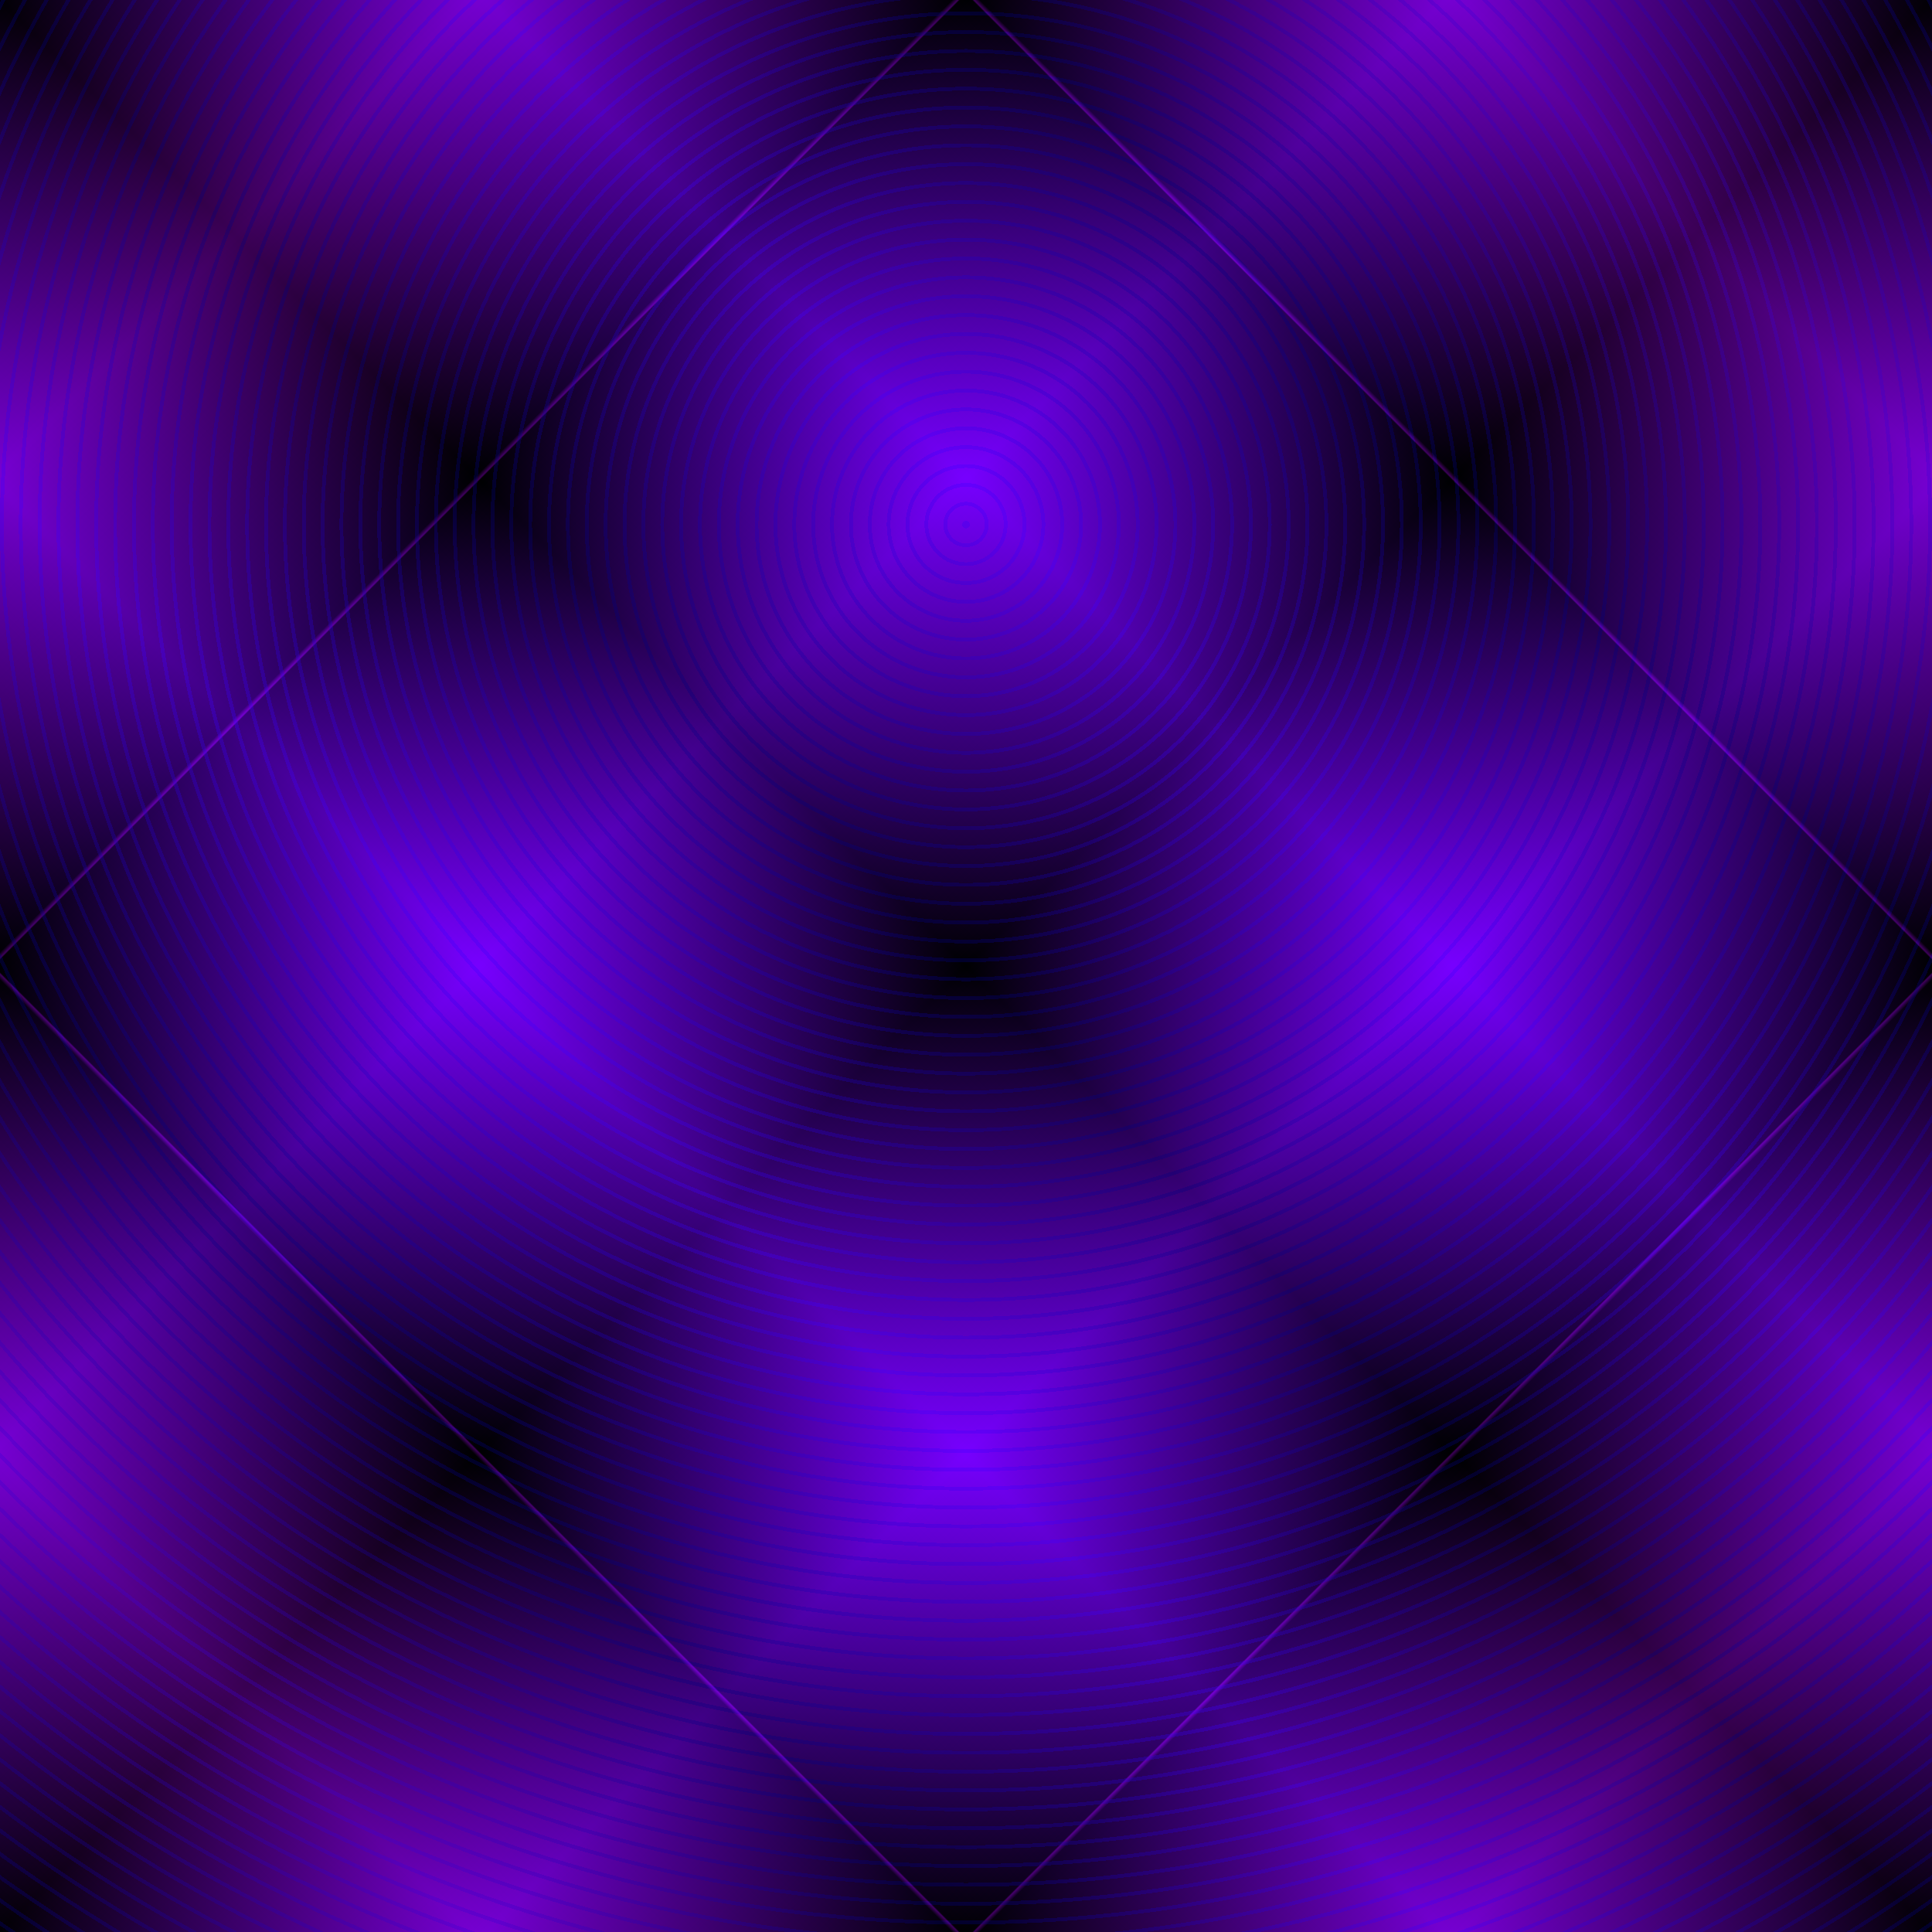
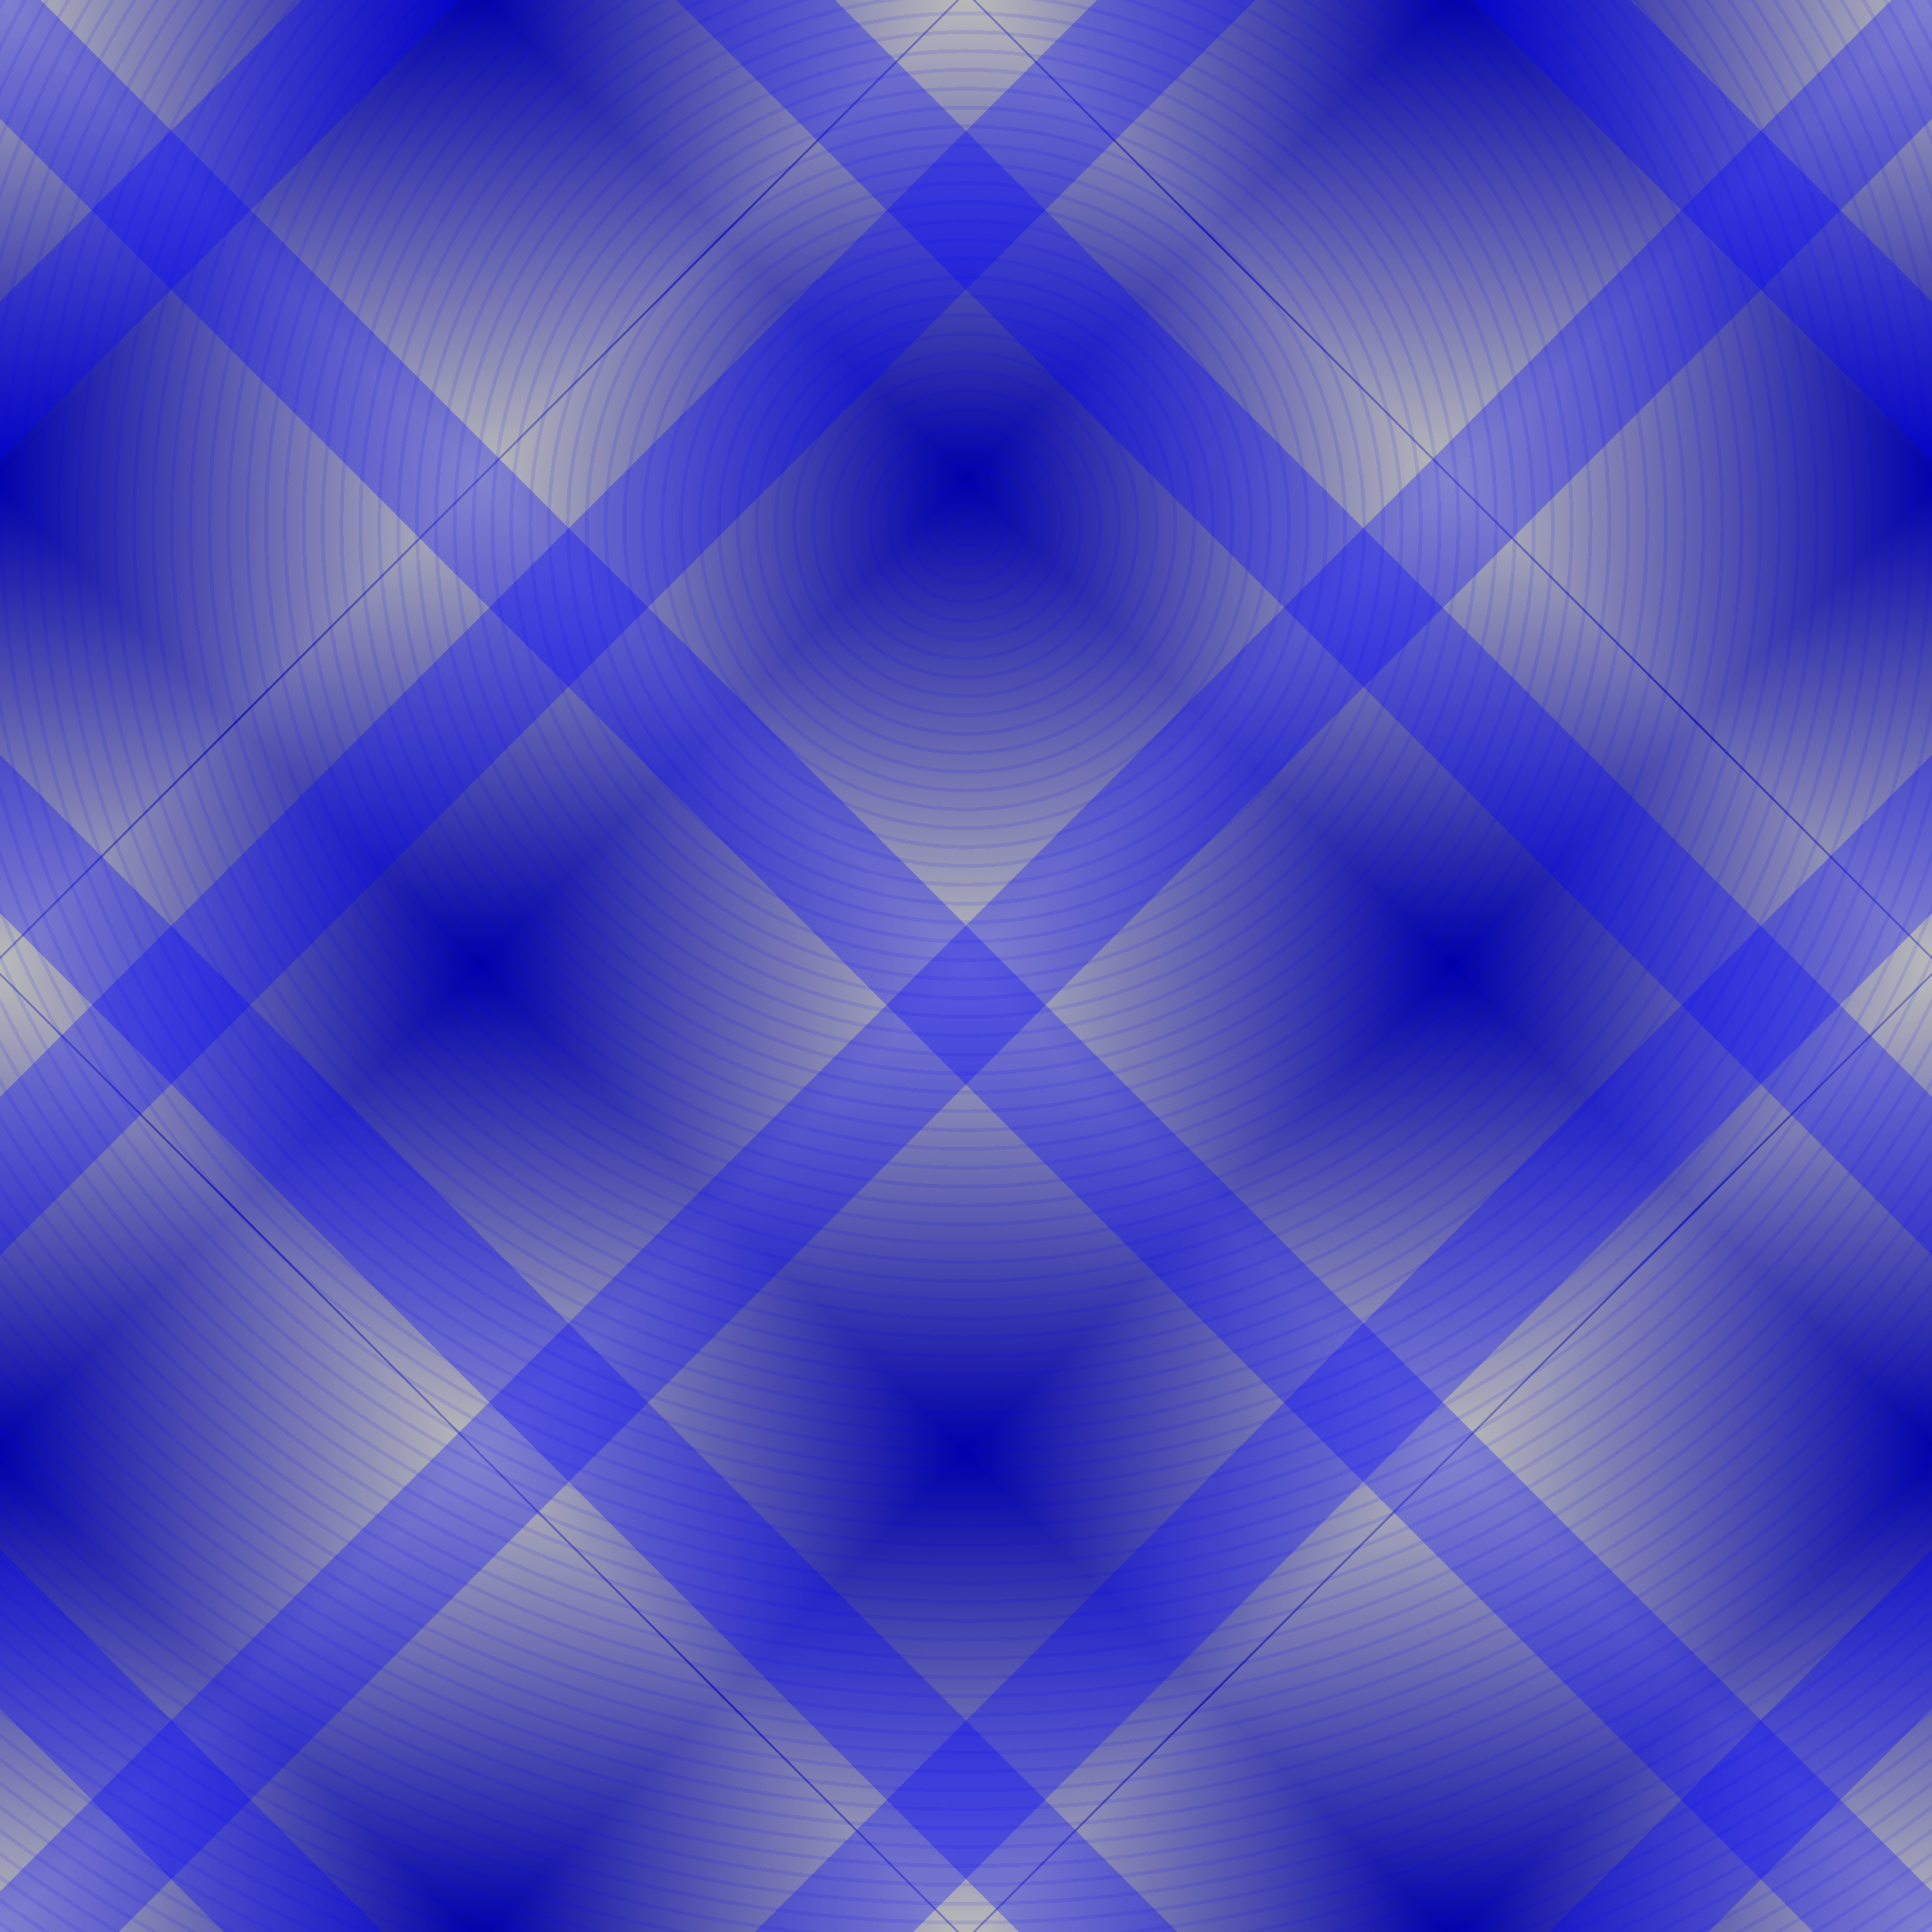
<svg xmlns="http://www.w3.org/2000/svg" xmlns:xlink="http://www.w3.org/1999/xlink" version="1.1" viewBox="0 0 512 512" width="512" height="512">
  <defs>
    <linearGradient x1="0.5" y1="0.5" x2="0" y2="0" id="linearGradient1382" spreadMethod="reflect">
-       <stop style="stop-color:#000002;stop-opacity:1" offset="0.000" />
-       <stop style="stop-color:#7700ff;stop-opacity:1" offset="0.250" />
-       <stop style="stop-color:#000002;stop-opacity:1" offset="0.497" />
-       <stop style="stop-color:#000002;stop-opacity:1" offset="0.499" />
-       <stop style="stop-color:#7700aa;stop-opacity:1" offset="0.500" />
-       <stop style="stop-color:#000002;stop-opacity:1" offset="0.503" />
-       <stop style="stop-color:#000002;stop-opacity:1" offset="0.505" />
-       <stop style="stop-color:#7700aa;stop-opacity:1" offset="0.750" />
-       <stop style="stop-color:#000002;stop-opacity:1" offset="1.000" />
+       <stop style="stop-color:#bbbbbb;stop-opacity:1" offset="0.000" />
+       <stop style="stop-color:#0000aa;stop-opacity:1" offset="0.250" />
+       <stop style="stop-color:#bbbbbb;stop-opacity:1" offset="0.498" />
+       <stop style="stop-color:#bbbbbb;stop-opacity:1" offset="0.499" />
+       <stop style="stop-color:#0000aa;stop-opacity:1" offset="0.500" />
+       <stop style="stop-color:#bbbbbb;stop-opacity:1" offset="0.501" />
+       <stop style="stop-color:#bbbbbb;stop-opacity:1" offset="0.502" />
+       <stop style="stop-color:#0000aa;stop-opacity:1" offset="0.750" />
+       <stop style="stop-color:#bbbbbb;stop-opacity:1" offset="1.000" />
    </linearGradient>
    <linearGradient id="rastr1" spreadMethod="repeat">
      <stop style="stop-color:#0000ff;stop-opacity:1" offset="0.000" />
      <stop style="stop-color:#0000ff;stop-opacity:1" offset="0.200" />
      <stop style="stop-color:#000000;stop-opacity:0" offset="0.200" />
      <stop style="stop-color:#000000;stop-opacity:0" offset="1.000" />
    </linearGradient>
+     <linearGradient id="rastr2" x1="0.102" y1="0.102" x2="0" y2="0" spreadMethod="reflect">
+       <stop style="stop-color:#0000ff;stop-opacity:1" offset="0.000" />
+       <stop style="stop-color:#0000ff;stop-opacity:1" offset="0.200" />
+       <stop style="stop-color:#000000;stop-opacity:0" offset="0.200" />
+       <stop style="stop-color:#000000;stop-opacity:0" offset="1.000" />
+     </linearGradient>
    <linearGradient id="rastr3" spreadMethod="repeat">
-       <stop style="stop-color:#cc0000;stop-opacity:1" offset="0.000" />
-       <stop style="stop-color:#440000;stop-opacity:0.3" offset="1.000" />
+       <stop style="stop-color:#eeeeee;stop-opacity:1" offset="0.000" />
+       <stop style="stop-color:#666666;stop-opacity:0.3" offset="1.000" />
    </linearGradient>
    <radialGradient xlink:href="#rastr1" gradientUnits="userSpaceOnUse" cx="256" cy="139" fx="256" fy="139" r="5" id="radial1" />
    <radialGradient xlink:href="#rastr3" gradientUnits="userSpaceOnUse" cx="256" cy="256" fx="256" fy="256" r="120" id="radial2" />
  </defs>
  <rect style="fill:url(#linearGradient1382);fill-opacity:1;stroke:none" width="512" height="512" x="0" y="0" />
-   <rect style="fill:url(#radial1);fill-opacity:0.3;stroke:none" width="512" height="512" x="0" y="0" />
  <rect style="fill:url(#linearGradient1382);fill-opacity:0.5;stroke:none" transform="rotate(90)" width="512" height="512" x="0" y="-512" />
+   <rect style="fill:url(#radial1);fill-opacity:0.1;stroke:none" width="512" height="512" x="0" y="0" />
+   <rect style="fill:url(#rastr2);fill-opacity:0.3;stroke:none" width="512" height="512" x="0" y="0" />
+   <rect style="fill:url(#rastr2);fill-opacity:0.3;stroke:none" transform="rotate(90)" width="512" height="512" x="0" y="-512" />
</svg>
